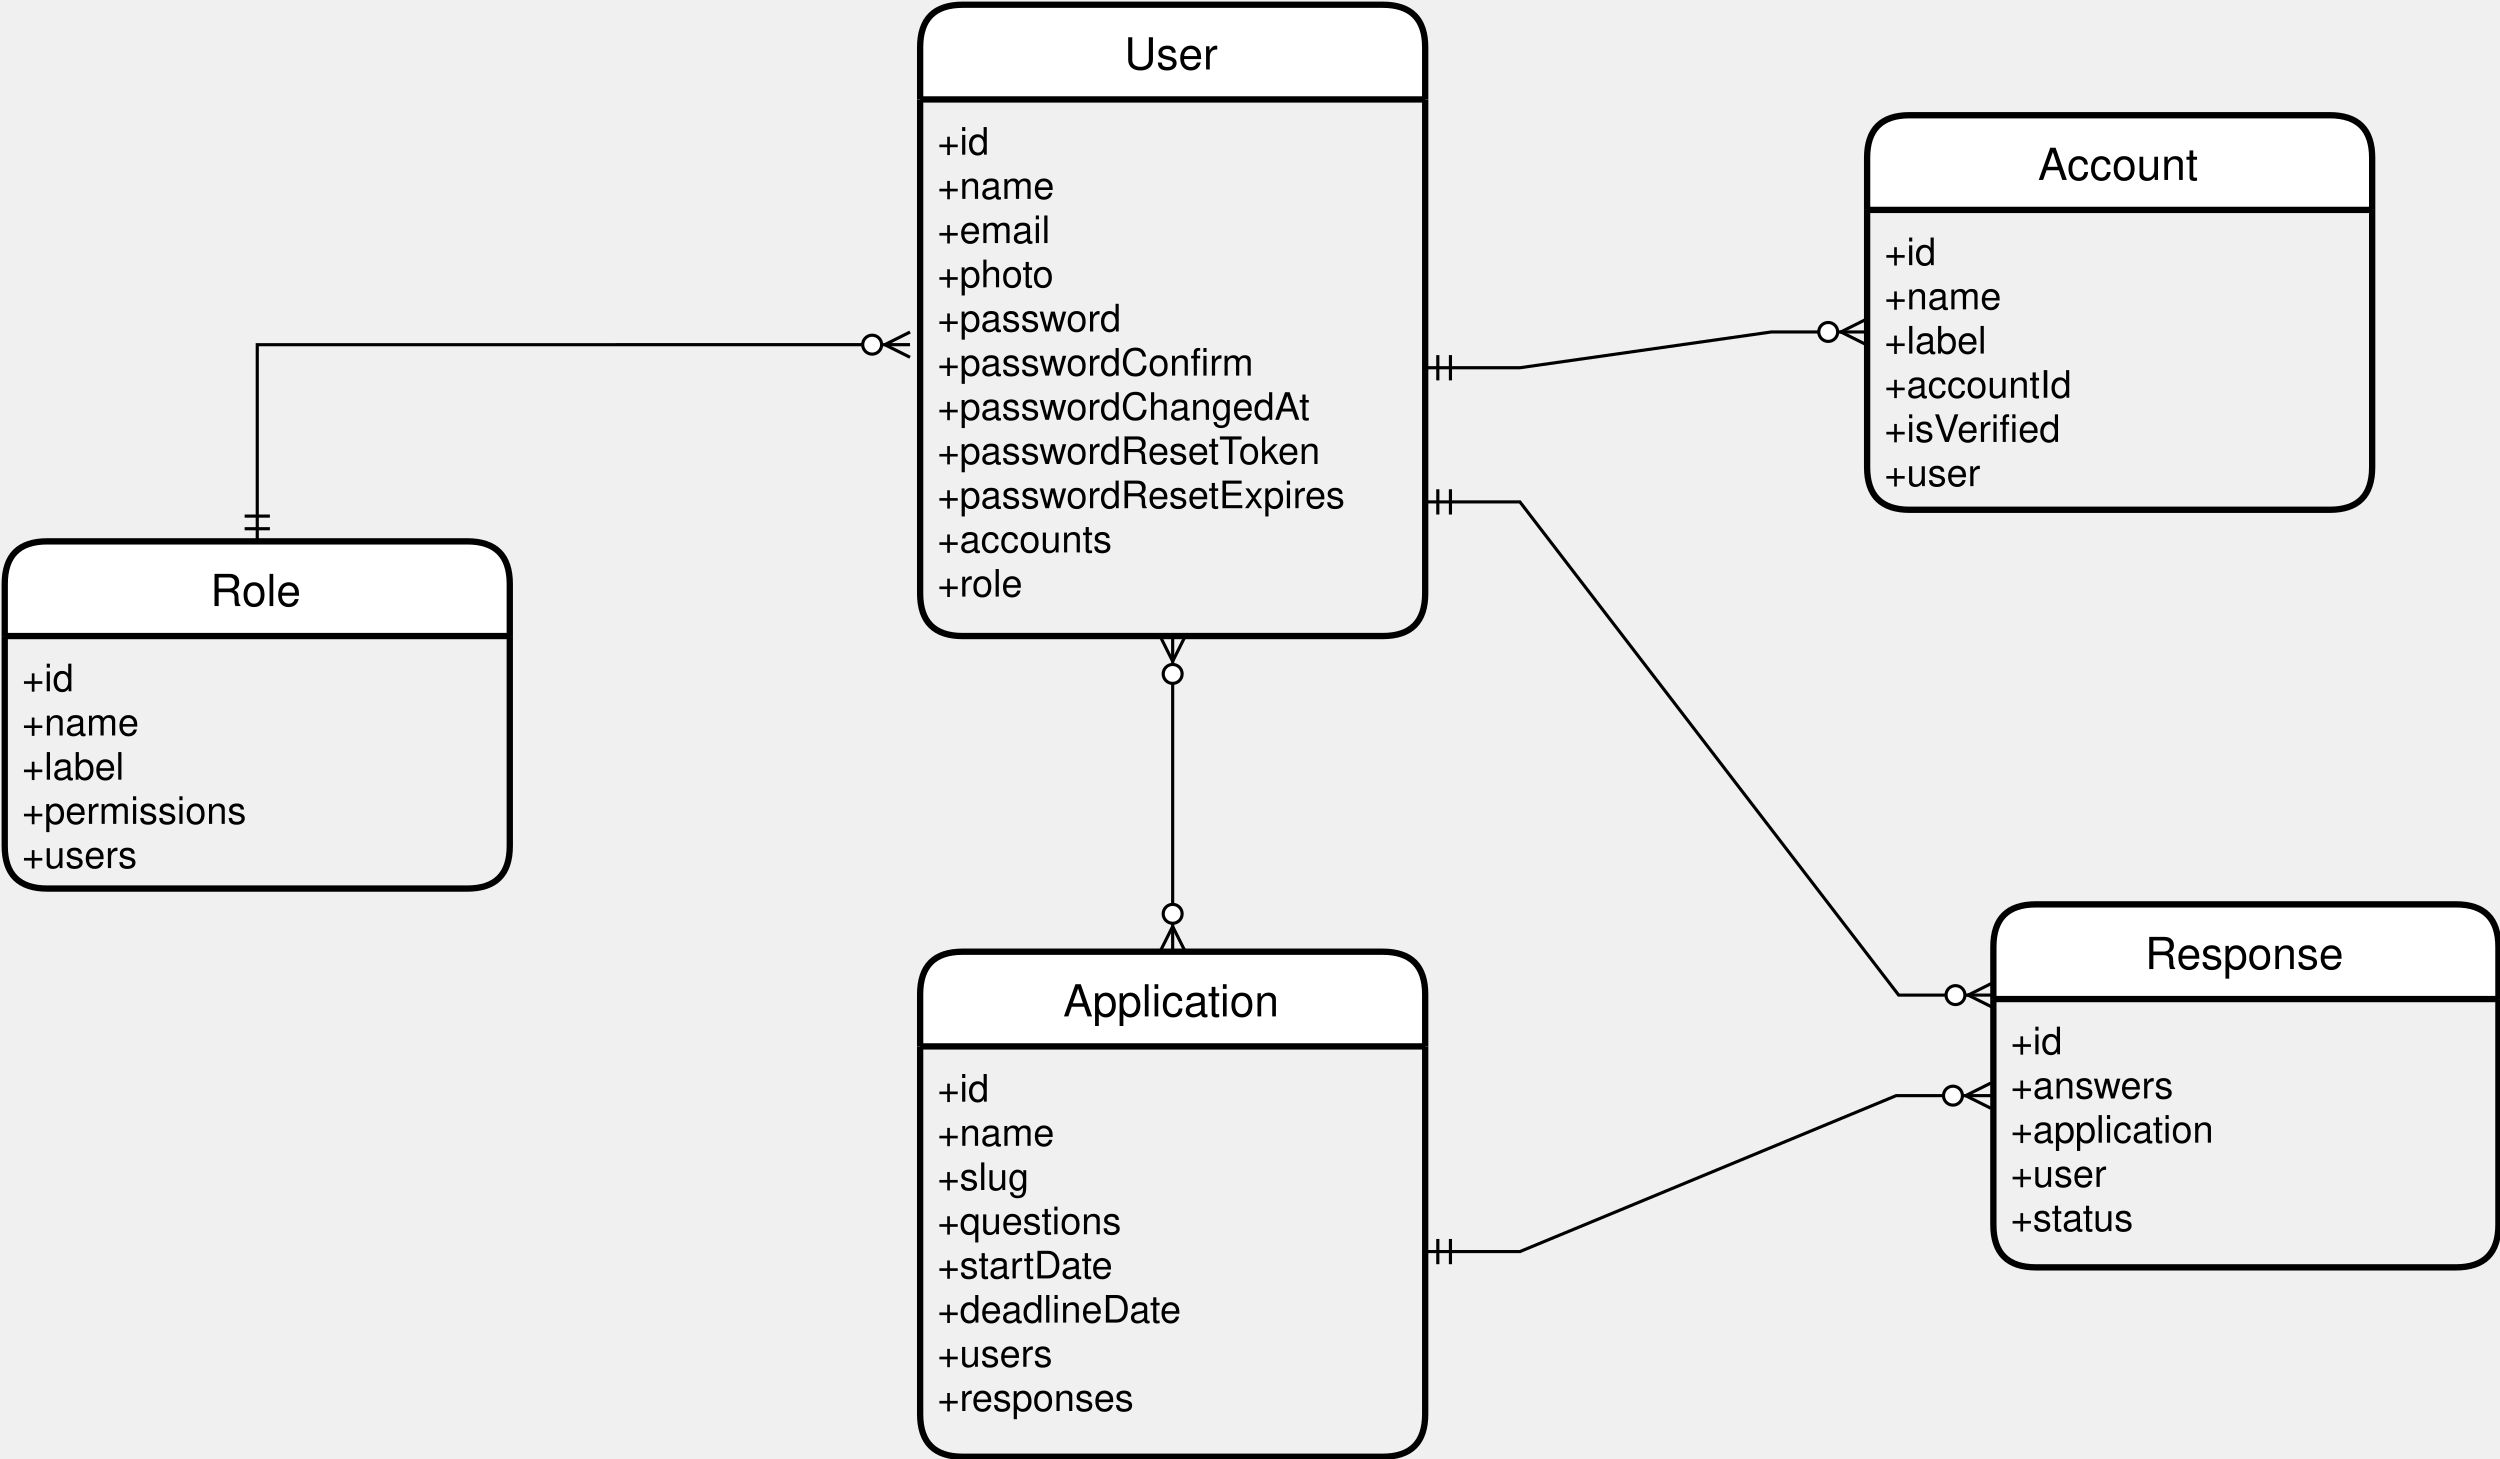
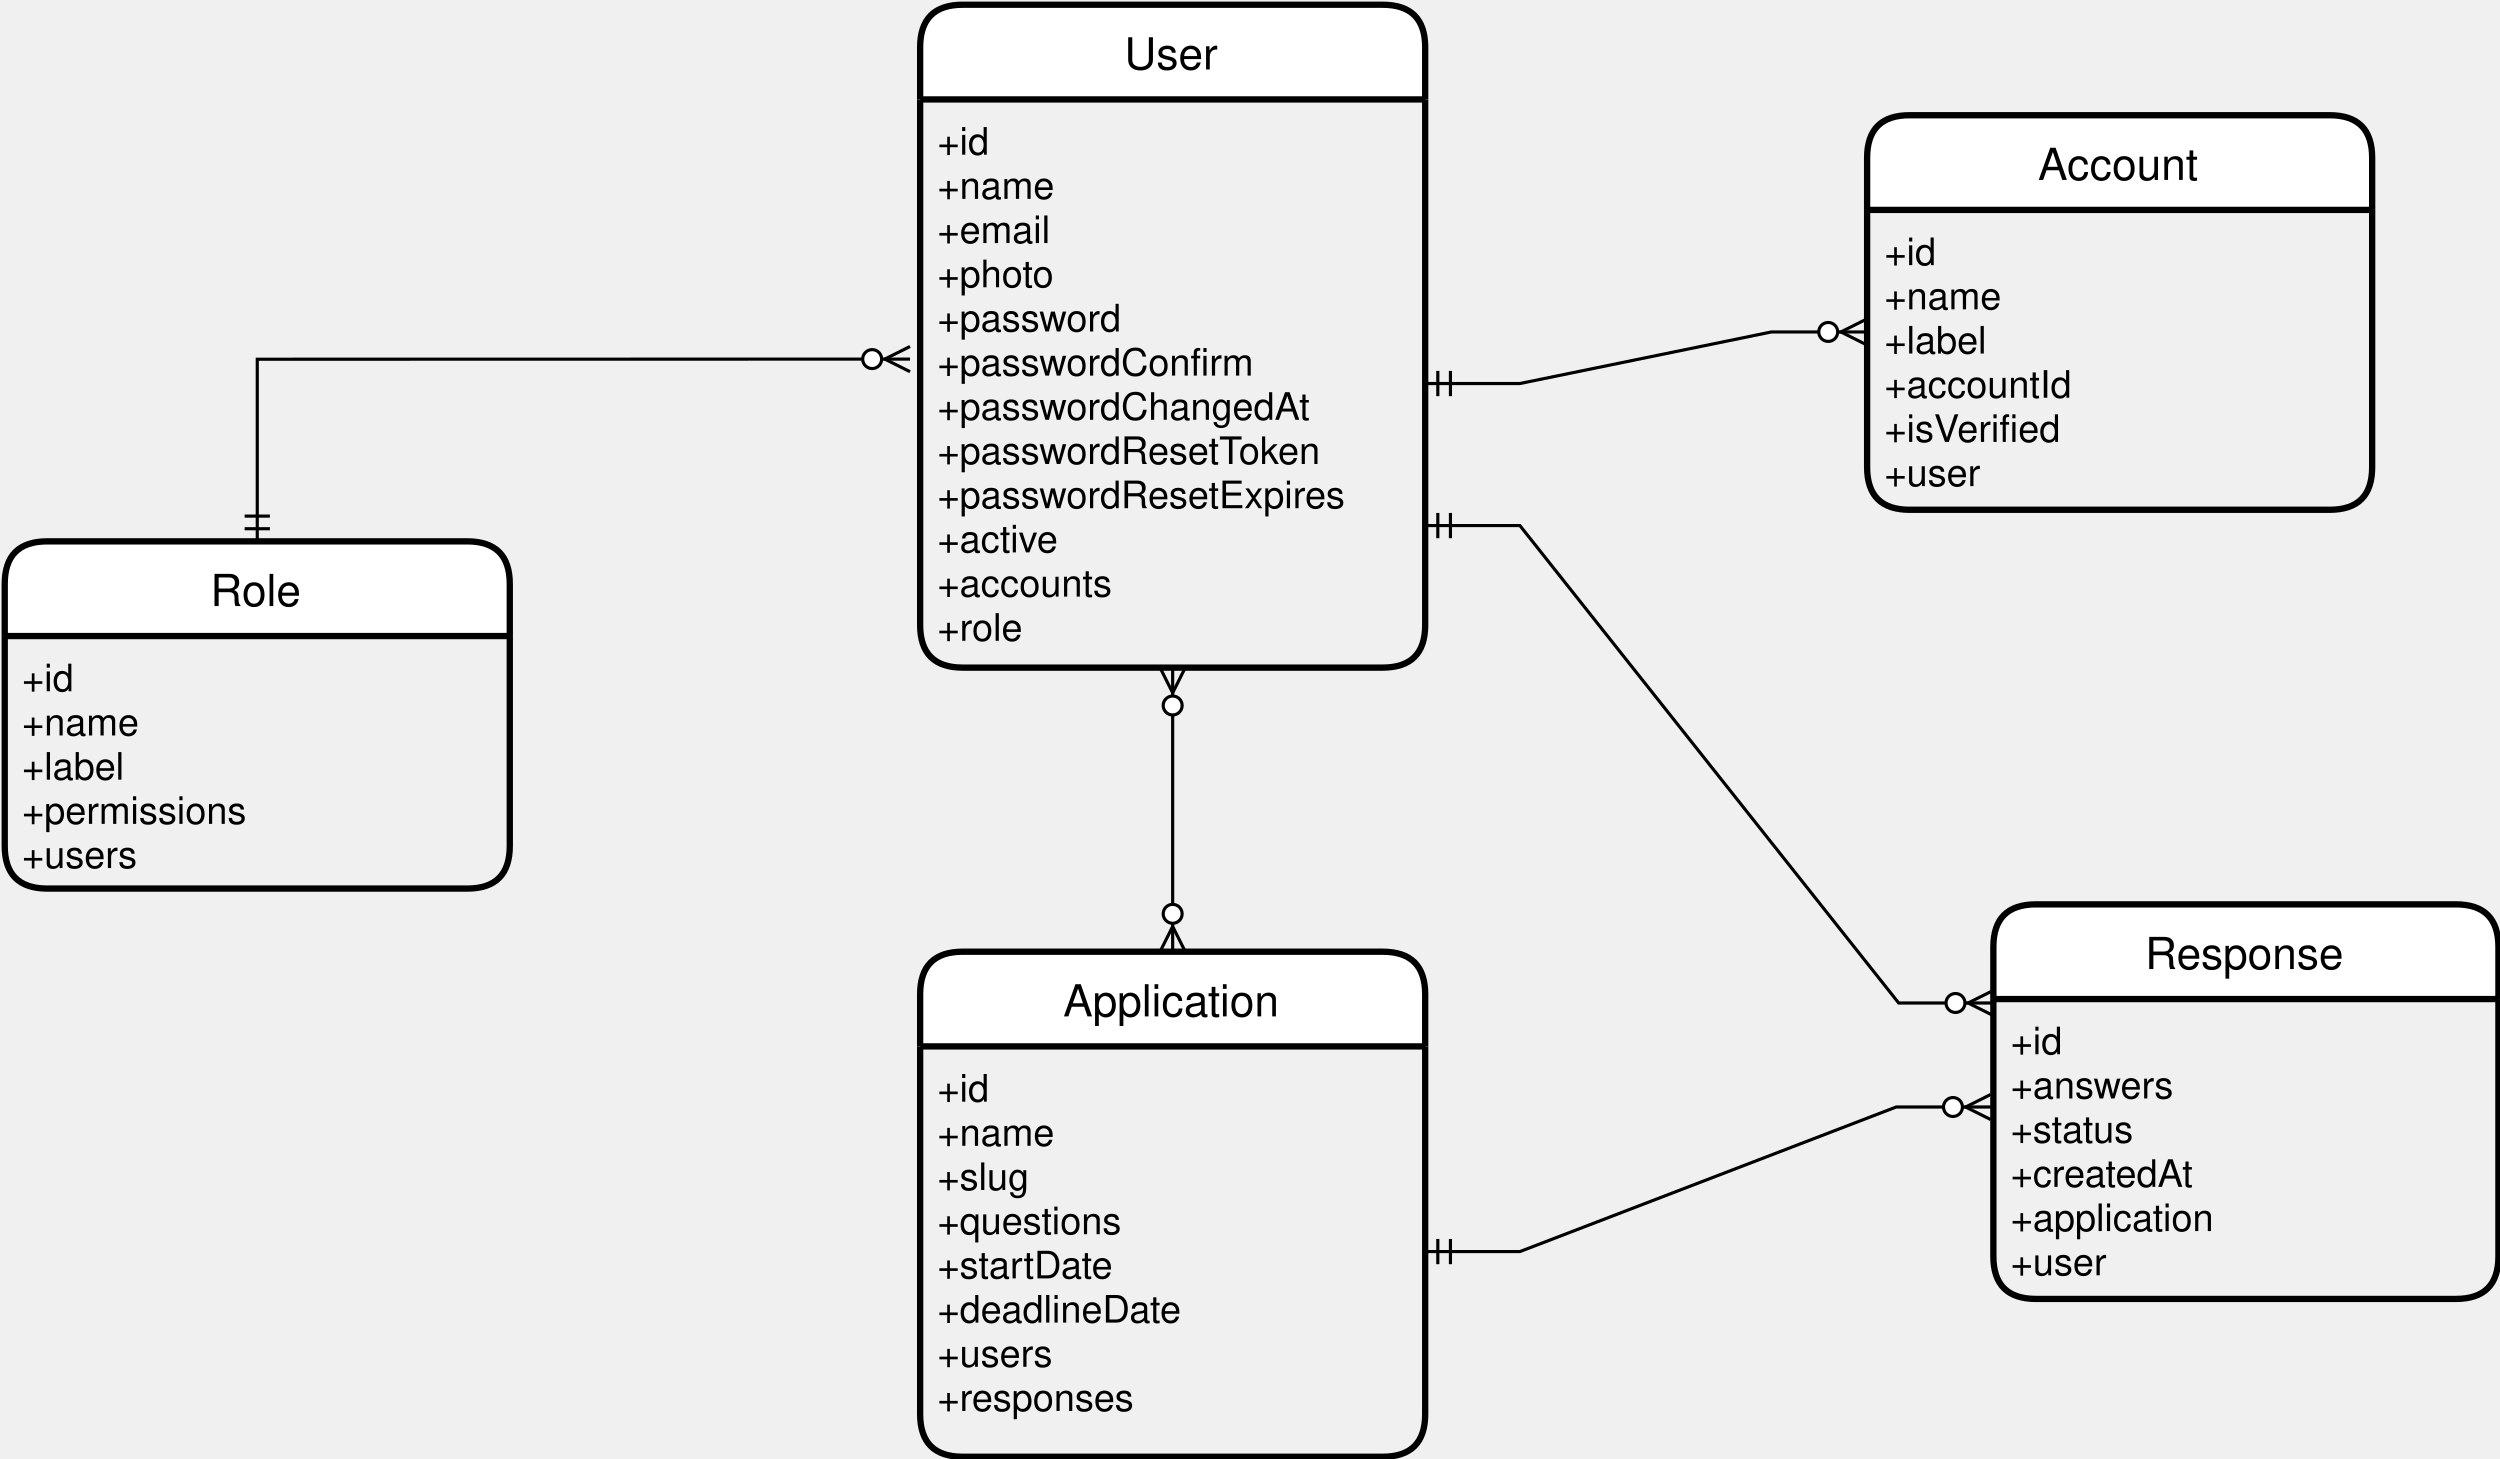
- <svg xmlns="http://www.w3.org/2000/svg" version="1.1" width="792px" height="462px" viewBox="-0.5 -0.5 792 462" content="&lt;mxfile host=&quot;app.diagrams.net&quot; modified=&quot;2023-02-10T15:49:20.905Z&quot; agent=&quot;5.0 (Windows NT 10.0; Win64; x64) AppleWebKit/537.36 (KHTML, like Gecko) Chrome/110.0.0.0 Safari/537.36&quot; etag=&quot;c9Oj9XZt4DxsAz3nIItS&quot; version=&quot;20.8.19&quot; type=&quot;device&quot;&gt;&lt;diagram name=&quot;Page-1&quot; id=&quot;e56a1550-8fbb-45ad-956c-1786394a9013&quot;&gt;7VrfV6M4FP5r+ugcCNDaR9vq7O5xznrq7Kz6FiFCzgSCSWpb//pNIKEQaKWd6uocnyTfTS7k3u/+SOzAm6arrwzmyTcaITIATrQaeLMBAK4TOPKPQtYlEvjjEogZjvSkDXCNn5FZqdEFjhBvTBSUEoHzJhjSLEOhaGCQMbpsTnugpPnWHMaoBVyHkLTRf3EkEo26jrMR/IFwnOhXn5oN38PwZ8zoItPvy2iGSkkKjRo9lScwossa5J0PvCmjVJRP6WqKiDKrsVi57mKLtPpkhjLRZ8ENII9wAlYxCO7uHu/E7fxxfaK1PEGy0Kb4hyOmP1isjX34EqcEyq15kzDBJLqEa7pQb+VCGsCMJgll+JlmAhIpciUgxUxod3tOY8a1WilhhRYGRJFe9CDleo3rm7H+FqdQyujPyk9ArUdczr8ypnAq6BJyYT7FmF9JI8iT4n1qAAmOM/kcytVy796kbVljJsQEWtUgbemviKZIsLWcoqW+IYgOCNfX42WNXkONJTVmAUM5qCkdV7o3vpUP2r17uBq0XD0AE7kCDAfAc51i35MMpqiJoBRi0oTyhApqQZDzJWVRNzql2QNm6RZhArMYRWeiWzxHHInv0uHZDvn5KsfS480ZMAwlr4SFMkpQi9+GAgQ9iIphU0qopMOsiGlJQ0yIBfEchjiLL4tVM9/irmKmYgyWeeZMv0DQ3JAT3leMZlRAURtL6hnatrm4M45fJqgmpNeTj+7otfg4bPHxrHTYZ/b51ewzsrPPKOjpbRC8krdHh2UfAu8R6QzrP621mP9ADD9gZOGLrnr24eN92JsSe8b7+LUIcNpBAMsrKJJNmR7K7WOxniMCBabZ+UbSMnkiUhPwKIvOVDcoh+fzZ8Tod/oNZmuTCjayFGbR34VLN8HvFArkVm/k4MT54jjAILdK/MV3RgaYreoLZuv66ErSUJpMxXIJrrC4MR8on0tlgR5tNKmBUbQ1B3C6YCF6ucrL7cZoF4F0PCqT76RPnS9OV8YwICtc9dRsqLtYpN9xRbFK9SZlDa2U5XlW3Sl3rlfV21xLkZ37gK2oNE1LUUHqauOH83zcLmt5TmROUDz+LG3Hbqz9vo11BR49s5lD7L61jZNF3EQeF4grmlgta+HsGRTW+gjBiOAMtSWq5tltL+K5VKx65N+tFo57c2jf3tdOHcejTPswNtcO+kwRv9z9jq0UAfp2v+5rNT+u1ydFwIwvW4EL69Wj3dhaeUIsfsMAr6Ll6BF+egSH04u/aOBfTUHkh8P1+GnqnWUnXf5+591u0Ox2veH7b3ZN5X2x2zXx937aXStHBaeHtrsjK9nZio7X7nYS3f9QRHeaHAfBSxzvpPPo/z68mYT4fugMLDoffHobj5t0Hr8tnYOX6XwQUaXkApNGa7Zl5jbmfmnkZ7cncTe597ZO1SPzdtyTt++Ntt7Ib7LN9w6jbXUKNZcO/tvStn2XPu/6N8fnUWLPo0TVNJq+0u17dHSPcHTsdPXxLtJzxFLMefu+QV8ffOBjxM4gOf4p4rV8veedOWUioTHNIHmzxuqAMtM4ddhX7MFBV+y9KtcuTny8yuVaiQkc2HD5liJgK9pSuSQ34Lo2LVcT+PYPBq0KeWqFR6mxZ1mUw80vZ8rpm18meef/AQ==&lt;/diagram&gt;&lt;/mxfile&gt;">
+ <svg xmlns="http://www.w3.org/2000/svg" version="1.1" width="792px" height="462px" viewBox="-0.5 -0.5 792 462" content="&lt;mxfile host=&quot;app.diagrams.net&quot; modified=&quot;2023-02-11T16:51:52.669Z&quot; agent=&quot;5.0 (Windows NT 10.0; Win64; x64) AppleWebKit/537.36 (KHTML, like Gecko) Chrome/110.0.0.0 Safari/537.36&quot; etag=&quot;TEiBaQm4ZTTkBWk_Kyqr&quot; version=&quot;20.8.20&quot; type=&quot;device&quot;&gt;&lt;diagram name=&quot;Page-1&quot; id=&quot;e56a1550-8fbb-45ad-956c-1786394a9013&quot;&gt;7VpbV6M6FP41fdQFAVr72IvOzFnOOq465xz1LUIKWRMIhtS2/vqTQEIh0Eo71amzfJJ8O9mQvb99SWrPmcSrLwym0XcaINIDVrDqOdMeALblWeKPRNYF4rnDAggZDtSkDXCLX5BeqdAFDlBWm8gpJRynddCnSYJ8XsMgY3RZnzanpP7WFIaoAdz6kDTR/3DAI4XalrURfEU4jNSrL/SGH6H/M2R0kaj3JTRBhSSGWo2amkUwoMsK5Fz2nAmjlBdP8WqCiDSrtlix7mqLtPxkhhLeZcEdIE9wDFYh8B4enh74/expfaa0PEOyUKb4J0NMfTBfa/tkSxwTKLbmjP0Ik+AarulCvjXjwgB6NI4owy804ZAIkS0AIWZcuduxajNu5UoBSzQ3IArUormQqzW2q8fqW6xcKaM/Sz8BuR5lYv6NNoVVQtcw4/pTtPmlNIBZlL9PDiDBYSKefbFa7N0ZNy2rzYQYR6sKpCz9BdEYcbYWU5TU1QRRAWG7arys0KuvsKjCrDIkoKJ0WOre+FY8KPfu4WrQcHUPjMUK0O8Bx7byfY8TGKM6gmKISR1KI8qpAcEsW1IWtKMTmswxi7cII5iEKBjxdvEMZYj/EA5PdsgvVykWHq/PgD7Hz8jEfME1bsxklKAG5zUtCJrzknUTSqigyDSPc0FNTIgBZSn0cRJe56umrsFnyVbJIixyz0i9gNNUExY+lixnlENeGQs6aio3+bkztl8nrSKp05Gj9sVbcbTf4OiocNhnRvrVjDQwM9LA6+ht4L2RtweHZSQCHxFpDetvxlqc/YsYnmNk4Iu2Gvfh473fmRJ7xvvwrQhw0UIAwysoEI2aGortY76eIQI5psnlRtIwecRjHfAoCUayQxTDy9kLYvQH/Q6TtU4FG1kMk+Dv3KWb4LdyBWKrd2JwZp1bFtDIvRSfu9ZAA9NVdcF0XR3dCBoKk8lYLsAV5nf6A8VzocxTo40mOdCKtuaAjC6Yj16v/GK7IdpFIBWP0uQ76VPli9WWMTTIclc915vsNhapd9xQLFO9Tll9I2U5jlF3ip2rVdXW11Bk5j5gKipM01CUk7rc+OE8HzbLWpoSkRMkjz9L27Gbbbdrs12CR89suovft7ZlZBHWkacFyiRNjJY1d/YUcmN9gGBAcIKaElnzzLYXZalQLPvmP60WDjtzaN/e10wdx6NM84A2Uw76TBG/3P0OjRQBfnv3aztdUgRMsmUjcIUb+cLAfIZEzDeO0bBaaP78HrgMopNsgunVX9RzbyYgcP3+evg8cUbJWRsNTrwJ9upNsNM//R5YF+RXm2AdlqfTBRupyzNvXzp3wQMjB5qKjtcFtxLd/VBEt+ocB95rHG+l8+B3n+l0QjwdOgODzgcf6obDOp2H70tn73U6H0RUIbnCpNaxbZm5jbnntfxsdyTuJvfeV6l6ZN4OO/L21GjrDNw621znMNqWh1N9F+G+L22bV+yztl8/Pk8Ye54wyqZR95V21xPlMX7xa3X18e7XU8RinGXNawh1q/CBjxE7g+Top4hj/HLW+sV7XqVTxiMa0gSSd2usDigztVOHefPuHXTz3qly7eLEx6tctpGYwIENl2soAqaiLZVLcAOuK9NSOSHb/sHArJAeMMKj0NixLIrh5p9siumbf2JyLv8H&lt;/diagram&gt;&lt;/mxfile&gt;">
  <defs />
  <g>
    <path d="M 451 31 L 451 14.5 Q 451 1 437.5 1 L 304.5 1 Q 291 1 291 14.5 L 291 31" fill="rgb(255, 255, 255)" stroke="rgb(0, 0, 0)" stroke-width="2" stroke-miterlimit="10" pointer-events="all" />
-     <path d="M 291 31 L 291 187.5 Q 291 201 304.5 201 L 437.5 201 Q 451 201 451 187.5 L 451 31" fill="none" stroke="rgb(0, 0, 0)" stroke-width="2" stroke-miterlimit="10" pointer-events="none" />
+     <path d="M 291 31 L 291 197.5 Q 291 211 304.5 211 L 437.5 211 Q 451 211 451 197.5 L 451 31" fill="none" stroke="rgb(0, 0, 0)" stroke-width="2" stroke-miterlimit="10" pointer-events="none" />
    <path d="M 291 31 L 451 31" fill="none" stroke="rgb(0, 0, 0)" stroke-width="2" stroke-miterlimit="10" pointer-events="none" />
    <g fill="rgb(0, 0, 0)" font-family="Helvetica" pointer-events="none" text-anchor="middle" font-size="14px">
      <text x="370.5" y="21.5">User</text>
    </g>
    <g fill="rgb(0, 0, 0)" font-family="Helvetica" pointer-events="none" font-size="12px">
      <text x="296.5" y="48.5">+id</text>
      <text x="296.5" y="62.5">+name</text>
      <text x="296.5" y="76.5">+email</text>
      <text x="296.5" y="90.5">+photo</text>
      <text x="296.5" y="104.5">+password</text>
      <text x="296.5" y="118.5">+passwordConfirm</text>
      <text x="296.5" y="132.5">+passwordChangedAt</text>
      <text x="296.5" y="146.5">+passwordResetToken</text>
      <text x="296.5" y="160.5">+passwordResetExpires</text>
-       <text x="296.5" y="174.5">+accounts</text>
-       <text x="296.5" y="188.5">+role</text>
+       <text x="296.5" y="174.5">+active</text>
+       <text x="296.5" y="188.5">+accounts</text>
+       <text x="296.5" y="202.5">+role</text>
    </g>
    <path d="M 751 66 L 751 49.5 Q 751 36 737.5 36 L 604.5 36 Q 591 36 591 49.5 L 591 66" fill="rgb(255, 255, 255)" stroke="rgb(0, 0, 0)" stroke-width="2" stroke-miterlimit="10" pointer-events="none" />
    <path d="M 591 66 L 591 147.5 Q 591 161 604.5 161 L 737.5 161 Q 751 161 751 147.5 L 751 66" fill="none" stroke="rgb(0, 0, 0)" stroke-width="2" stroke-miterlimit="10" pointer-events="none" />
    <path d="M 591 66 L 751 66" fill="none" stroke="rgb(0, 0, 0)" stroke-width="2" stroke-miterlimit="10" pointer-events="none" />
    <g fill="rgb(0, 0, 0)" font-family="Helvetica" pointer-events="none" text-anchor="middle" font-size="14px">
      <text x="670.5" y="56.5">Account</text>
    </g>
    <g fill="rgb(0, 0, 0)" font-family="Helvetica" pointer-events="none" font-size="12px">
      <text x="596.5" y="83.5">+id</text>
      <text x="596.5" y="97.5">+name</text>
      <text x="596.5" y="111.5">+label</text>
      <text x="596.5" y="125.5">+accountId</text>
      <text x="596.5" y="139.5">+isVerified</text>
      <text x="596.5" y="153.5">+user</text>
    </g>
-     <path d="M 451 116 L 481 116 L 560.68 104.66 L 590.68 104.66" fill="none" stroke="rgb(0, 0, 0)" stroke-miterlimit="10" pointer-events="none" />
-     <path d="M 455 112 L 455 120 M 459 112 L 459 120" fill="none" stroke="rgb(0, 0, 0)" stroke-miterlimit="10" pointer-events="none" />
+     <path d="M 451 121 L 481 121 L 560.68 104.66 L 590.68 104.66" fill="none" stroke="rgb(0, 0, 0)" stroke-miterlimit="10" pointer-events="none" />
+     <path d="M 455 117 L 455 125 M 459 117 L 459 125" fill="none" stroke="rgb(0, 0, 0)" stroke-miterlimit="10" pointer-events="none" />
    <ellipse cx="578.68" cy="104.66" rx="3" ry="3" fill="#ffffff" stroke="rgb(0, 0, 0)" pointer-events="none" />
    <path d="M 590.68 100.66 L 582.68 104.66 L 590.68 108.66" fill="none" stroke="rgb(0, 0, 0)" stroke-miterlimit="10" pointer-events="none" />
    <path d="M 451 331 L 451 314.5 Q 451 301 437.5 301 L 304.5 301 Q 291 301 291 314.5 L 291 331" fill="rgb(255, 255, 255)" stroke="rgb(0, 0, 0)" stroke-width="2" stroke-miterlimit="10" pointer-events="none" />
    <path d="M 291 331 L 291 447.5 Q 291 461 304.5 461 L 437.5 461 Q 451 461 451 447.5 L 451 331" fill="none" stroke="rgb(0, 0, 0)" stroke-width="2" stroke-miterlimit="10" pointer-events="none" />
    <path d="M 291 331 L 451 331" fill="none" stroke="rgb(0, 0, 0)" stroke-width="2" stroke-miterlimit="10" pointer-events="none" />
    <g fill="rgb(0, 0, 0)" font-family="Helvetica" pointer-events="none" text-anchor="middle" font-size="14px">
      <text x="370.5" y="321.5">Application</text>
    </g>
    <g fill="rgb(0, 0, 0)" font-family="Helvetica" pointer-events="none" font-size="12px">
      <text x="296.5" y="348.5">+id</text>
      <text x="296.5" y="362.5">+name</text>
      <text x="296.5" y="376.5">+slug</text>
      <text x="296.5" y="390.5">+questions</text>
      <text x="296.5" y="404.5">+startDate</text>
      <text x="296.5" y="418.5">+deadlineDate</text>
      <text x="296.5" y="432.5">+users</text>
      <text x="296.5" y="446.5">+responses</text>
    </g>
    <path d="M 791 316 L 791 299.5 Q 791 286 777.5 286 L 644.5 286 Q 631 286 631 299.5 L 631 316" fill="rgb(255, 255, 255)" stroke="rgb(0, 0, 0)" stroke-width="2" stroke-miterlimit="10" pointer-events="none" />
-     <path d="M 631 316 L 631 387.5 Q 631 401 644.5 401 L 777.5 401 Q 791 401 791 387.5 L 791 316" fill="none" stroke="rgb(0, 0, 0)" stroke-width="2" stroke-miterlimit="10" pointer-events="none" />
+     <path d="M 631 316 L 631 397.5 Q 631 411 644.5 411 L 777.5 411 Q 791 411 791 397.5 L 791 316" fill="none" stroke="rgb(0, 0, 0)" stroke-width="2" stroke-miterlimit="10" pointer-events="none" />
    <path d="M 631 316 L 791 316" fill="none" stroke="rgb(0, 0, 0)" stroke-width="2" stroke-miterlimit="10" pointer-events="none" />
    <g fill="rgb(0, 0, 0)" font-family="Helvetica" pointer-events="none" text-anchor="middle" font-size="14px">
      <text x="710.5" y="306.5">Response</text>
    </g>
    <g fill="rgb(0, 0, 0)" font-family="Helvetica" pointer-events="none" font-size="12px">
      <text x="636.5" y="333.5">+id</text>
      <text x="636.5" y="347.5">+answers</text>
-       <text x="636.5" y="361.5">+application</text>
-       <text x="636.5" y="375.5">+user</text>
-       <text x="636.5" y="389.5">+status</text>
+       <text x="636.5" y="361.5">+status</text>
+       <text x="636.5" y="375.5">+createdAt</text>
+       <text x="636.5" y="389.5">+application</text>
+       <text x="636.5" y="403.5">+user</text>
    </g>
-     <path d="M 451 396 L 481 396 L 600.2 346.6 L 630.2 346.6" fill="none" stroke="rgb(0, 0, 0)" stroke-miterlimit="10" pointer-events="none" />
+     <path d="M 451 396 L 481 396 L 600.2 350.2 L 630.2 350.2" fill="none" stroke="rgb(0, 0, 0)" stroke-miterlimit="10" pointer-events="none" />
    <path d="M 455 392 L 455 400 M 459 392 L 459 400" fill="none" stroke="rgb(0, 0, 0)" stroke-miterlimit="10" pointer-events="none" />
-     <ellipse cx="618.2" cy="346.6" rx="3" ry="3" fill="#ffffff" stroke="rgb(0, 0, 0)" pointer-events="none" />
-     <path d="M 630.2 342.6 L 622.2 346.6 L 630.2 350.6" fill="none" stroke="rgb(0, 0, 0)" stroke-miterlimit="10" pointer-events="none" />
-     <path d="M 451 158.5 L 481 158.5 L 601 314.75 L 631 314.75" fill="none" stroke="rgb(0, 0, 0)" stroke-miterlimit="10" pointer-events="none" />
-     <path d="M 455 154.5 L 455 162.5 M 459 154.5 L 459 162.5" fill="none" stroke="rgb(0, 0, 0)" stroke-miterlimit="10" pointer-events="none" />
-     <ellipse cx="619" cy="314.75" rx="3" ry="3" fill="#ffffff" stroke="rgb(0, 0, 0)" pointer-events="none" />
-     <path d="M 631 310.75 L 623 314.75 L 631 318.75" fill="none" stroke="rgb(0, 0, 0)" stroke-miterlimit="10" pointer-events="none" />
-     <path d="M 371 301 L 371 201" fill="none" stroke="rgb(0, 0, 0)" stroke-miterlimit="10" pointer-events="none" />
+     <ellipse cx="618.2" cy="350.2" rx="3" ry="3" fill="#ffffff" stroke="rgb(0, 0, 0)" pointer-events="none" />
+     <path d="M 630.2 346.2 L 622.2 350.2 L 630.2 354.2" fill="none" stroke="rgb(0, 0, 0)" stroke-miterlimit="10" pointer-events="none" />
+     <path d="M 451 166 L 481 166 L 601 317.25 L 631 317.25" fill="none" stroke="rgb(0, 0, 0)" stroke-miterlimit="10" pointer-events="none" />
+     <path d="M 455 162 L 455 170 M 459 162 L 459 170" fill="none" stroke="rgb(0, 0, 0)" stroke-miterlimit="10" pointer-events="none" />
+     <ellipse cx="619" cy="317.25" rx="3" ry="3" fill="#ffffff" stroke="rgb(0, 0, 0)" pointer-events="none" />
+     <path d="M 631 313.25 L 623 317.25 L 631 321.25" fill="none" stroke="rgb(0, 0, 0)" stroke-miterlimit="10" pointer-events="none" />
+     <path d="M 371 301 L 371 211" fill="none" stroke="rgb(0, 0, 0)" stroke-miterlimit="10" pointer-events="none" />
    <ellipse cx="371" cy="289" rx="3" ry="3" fill="#ffffff" stroke="rgb(0, 0, 0)" pointer-events="none" />
    <path d="M 375 301 L 371 293 L 367 301" fill="none" stroke="rgb(0, 0, 0)" stroke-miterlimit="10" pointer-events="none" />
-     <ellipse cx="371" cy="213" rx="3" ry="3" fill="#ffffff" stroke="rgb(0, 0, 0)" pointer-events="none" />
-     <path d="M 367 201 L 371 209 L 375 201" fill="none" stroke="rgb(0, 0, 0)" stroke-miterlimit="10" pointer-events="none" />
+     <ellipse cx="371" cy="223" rx="3" ry="3" fill="#ffffff" stroke="rgb(0, 0, 0)" pointer-events="none" />
+     <path d="M 367 211 L 371 219 L 375 211" fill="none" stroke="rgb(0, 0, 0)" stroke-miterlimit="10" pointer-events="none" />
    <path d="M 161 201 L 161 184.5 Q 161 171 147.5 171 L 14.5 171 Q 1 171 1 184.5 L 1 201" fill="rgb(255, 255, 255)" stroke="rgb(0, 0, 0)" stroke-width="2" stroke-miterlimit="10" pointer-events="none" />
    <path d="M 1 201 L 1 267.5 Q 1 281 14.5 281 L 147.5 281 Q 161 281 161 267.5 L 161 201" fill="none" stroke="rgb(0, 0, 0)" stroke-width="2" stroke-miterlimit="10" pointer-events="none" />
    <path d="M 1 201 L 161 201" fill="none" stroke="rgb(0, 0, 0)" stroke-width="2" stroke-miterlimit="10" pointer-events="none" />
    <g fill="rgb(0, 0, 0)" font-family="Helvetica" pointer-events="none" text-anchor="middle" font-size="14px">
      <text x="80.5" y="191.5">Role</text>
    </g>
    <g fill="rgb(0, 0, 0)" font-family="Helvetica" pointer-events="none" font-size="12px">
      <text x="6.5" y="218.5">+id</text>
      <text x="6.5" y="232.5">+name</text>
      <text x="6.5" y="246.5">+label</text>
      <text x="6.5" y="260.5">+permissions</text>
      <text x="6.5" y="274.5">+users</text>
    </g>
-     <path d="M 81 171 L 81 108.7 L 287.8 108.69" fill="none" stroke="rgb(0, 0, 0)" stroke-miterlimit="10" pointer-events="none" />
+     <path d="M 81 171 L 81 113.3 L 287.8 113.26" fill="none" stroke="rgb(0, 0, 0)" stroke-miterlimit="10" pointer-events="none" />
    <path d="M 77 167 L 85 167 M 77 163 L 85 163" fill="none" stroke="rgb(0, 0, 0)" stroke-miterlimit="10" pointer-events="none" />
-     <ellipse cx="275.8" cy="108.69" rx="3" ry="3" fill="#ffffff" stroke="rgb(0, 0, 0)" pointer-events="none" />
-     <path d="M 287.8 104.69 L 279.8 108.69 L 287.8 112.69" fill="none" stroke="rgb(0, 0, 0)" stroke-miterlimit="10" pointer-events="none" />
+     <ellipse cx="275.8" cy="113.26" rx="3" ry="3" fill="#ffffff" stroke="rgb(0, 0, 0)" pointer-events="none" />
+     <path d="M 287.8 109.26 L 279.8 113.26 L 287.8 117.26" fill="none" stroke="rgb(0, 0, 0)" stroke-miterlimit="10" pointer-events="none" />
  </g>
</svg>
